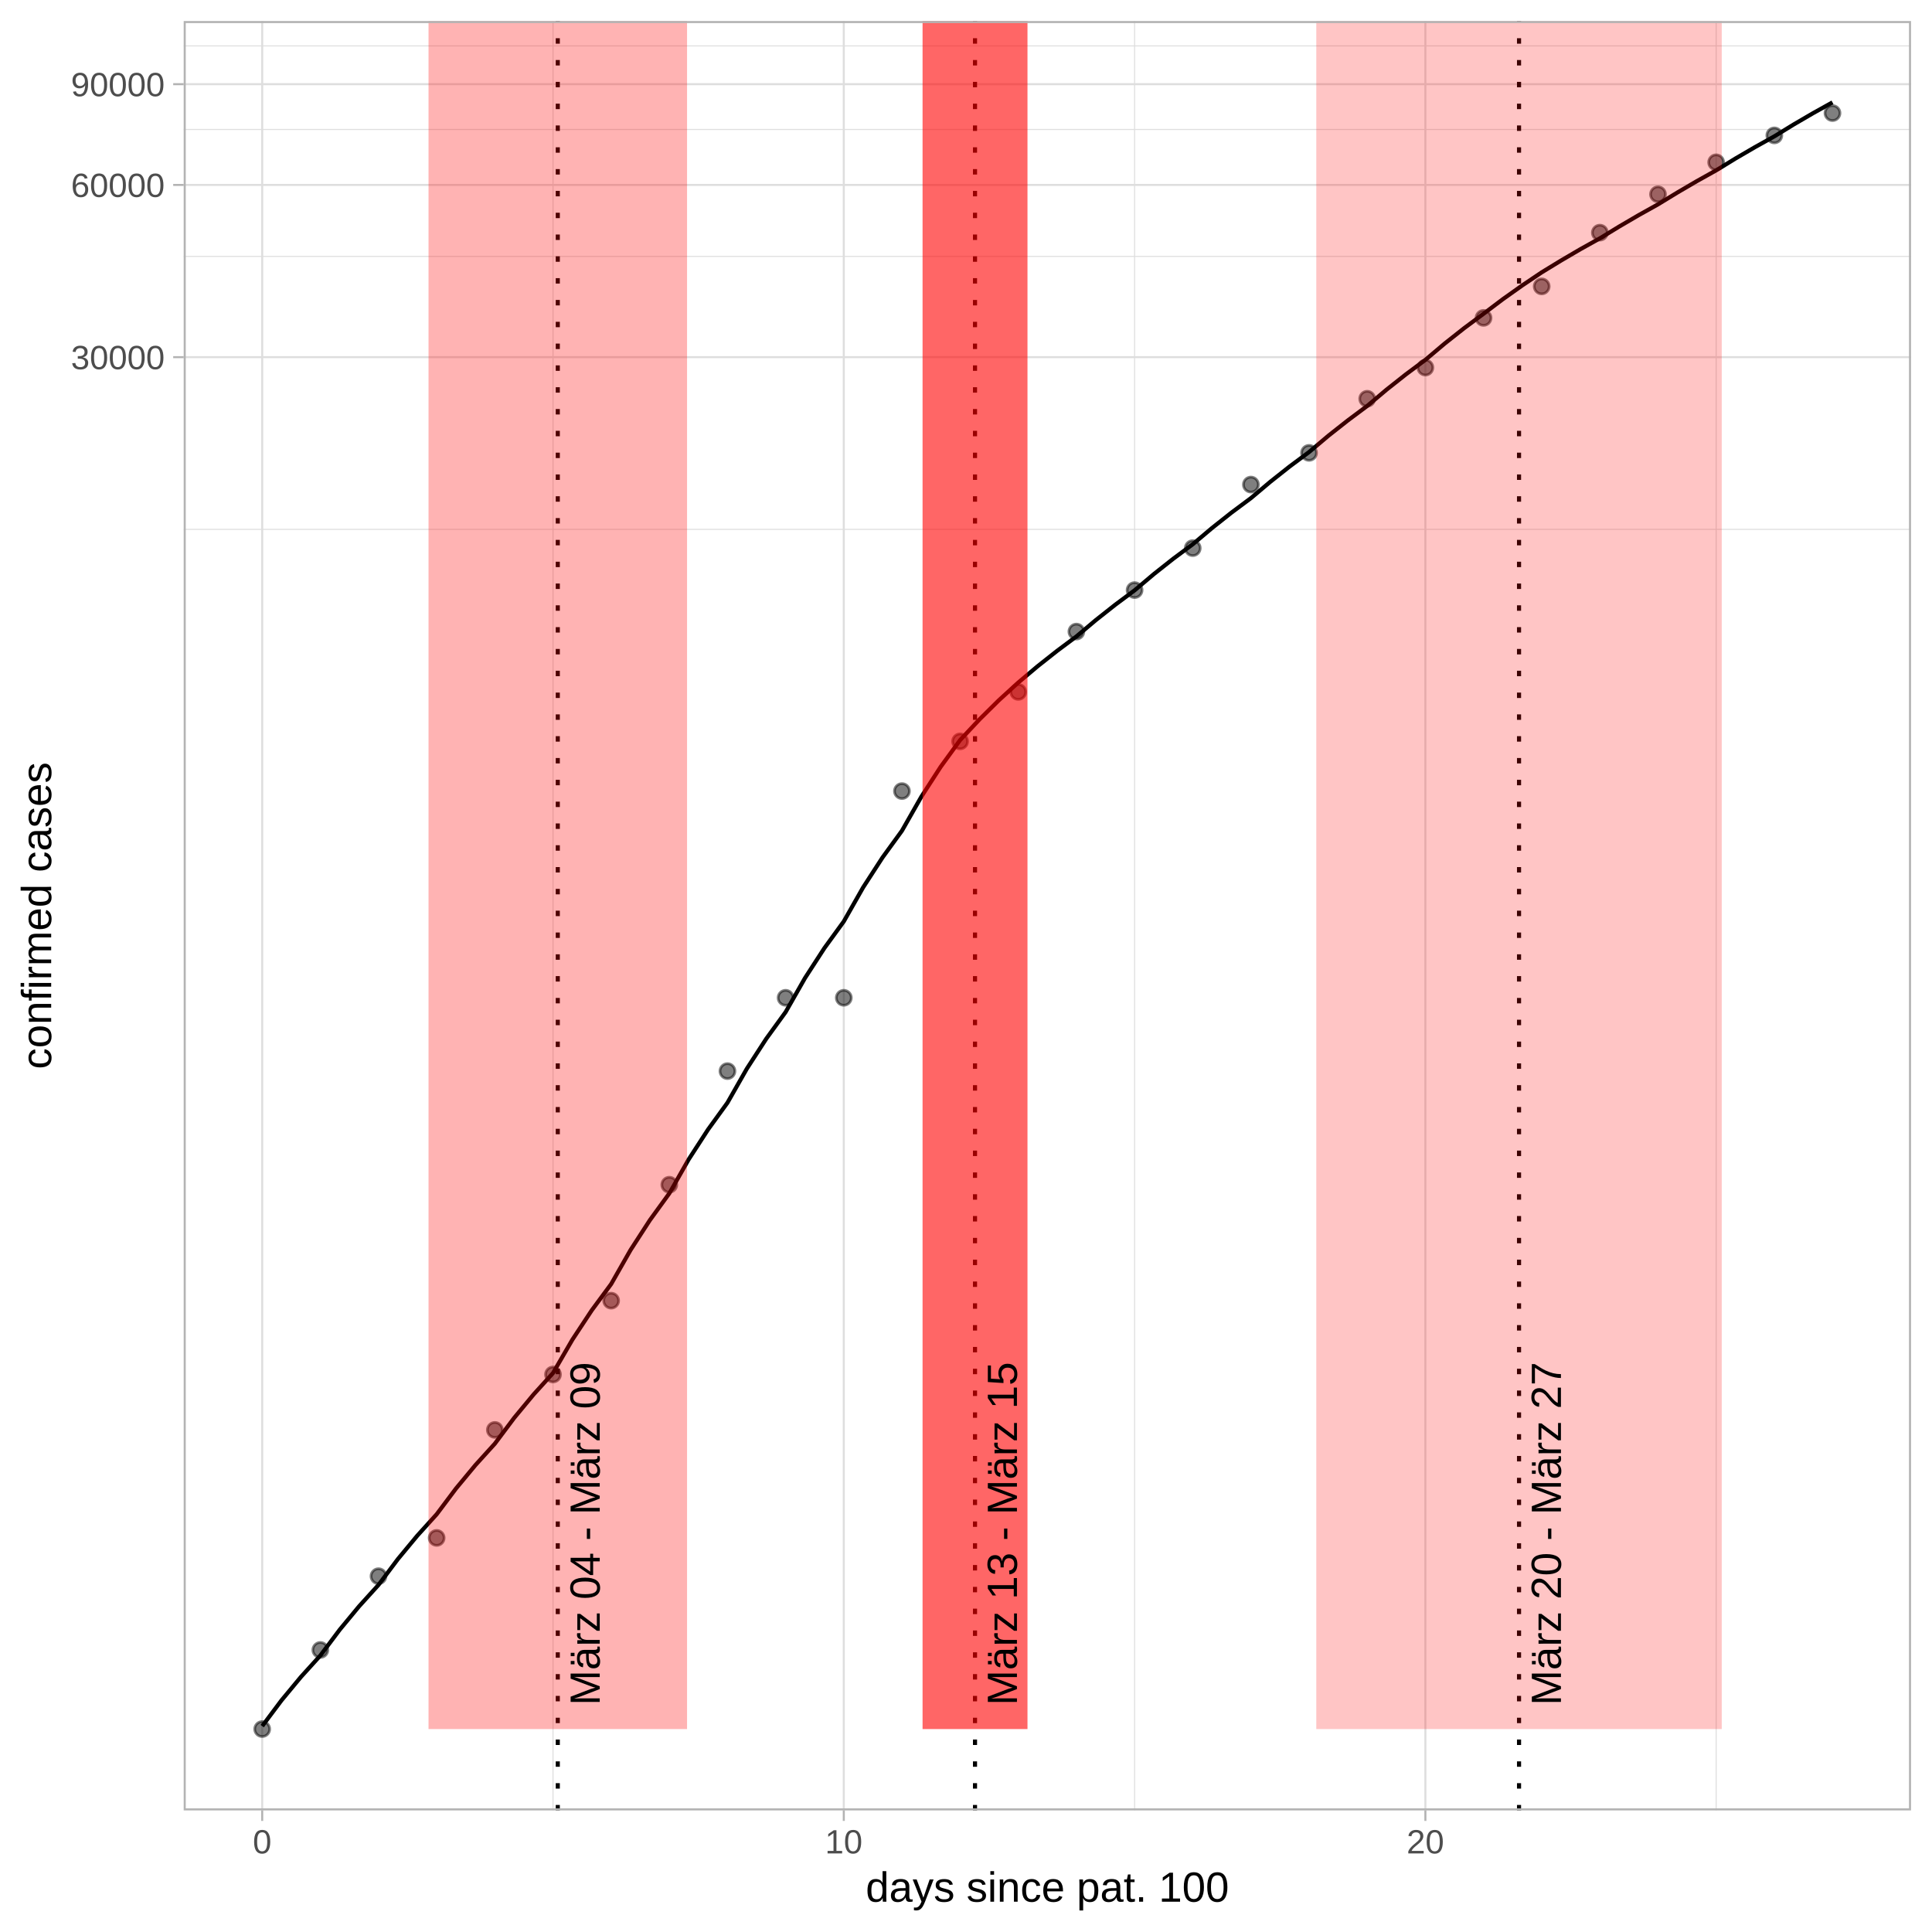
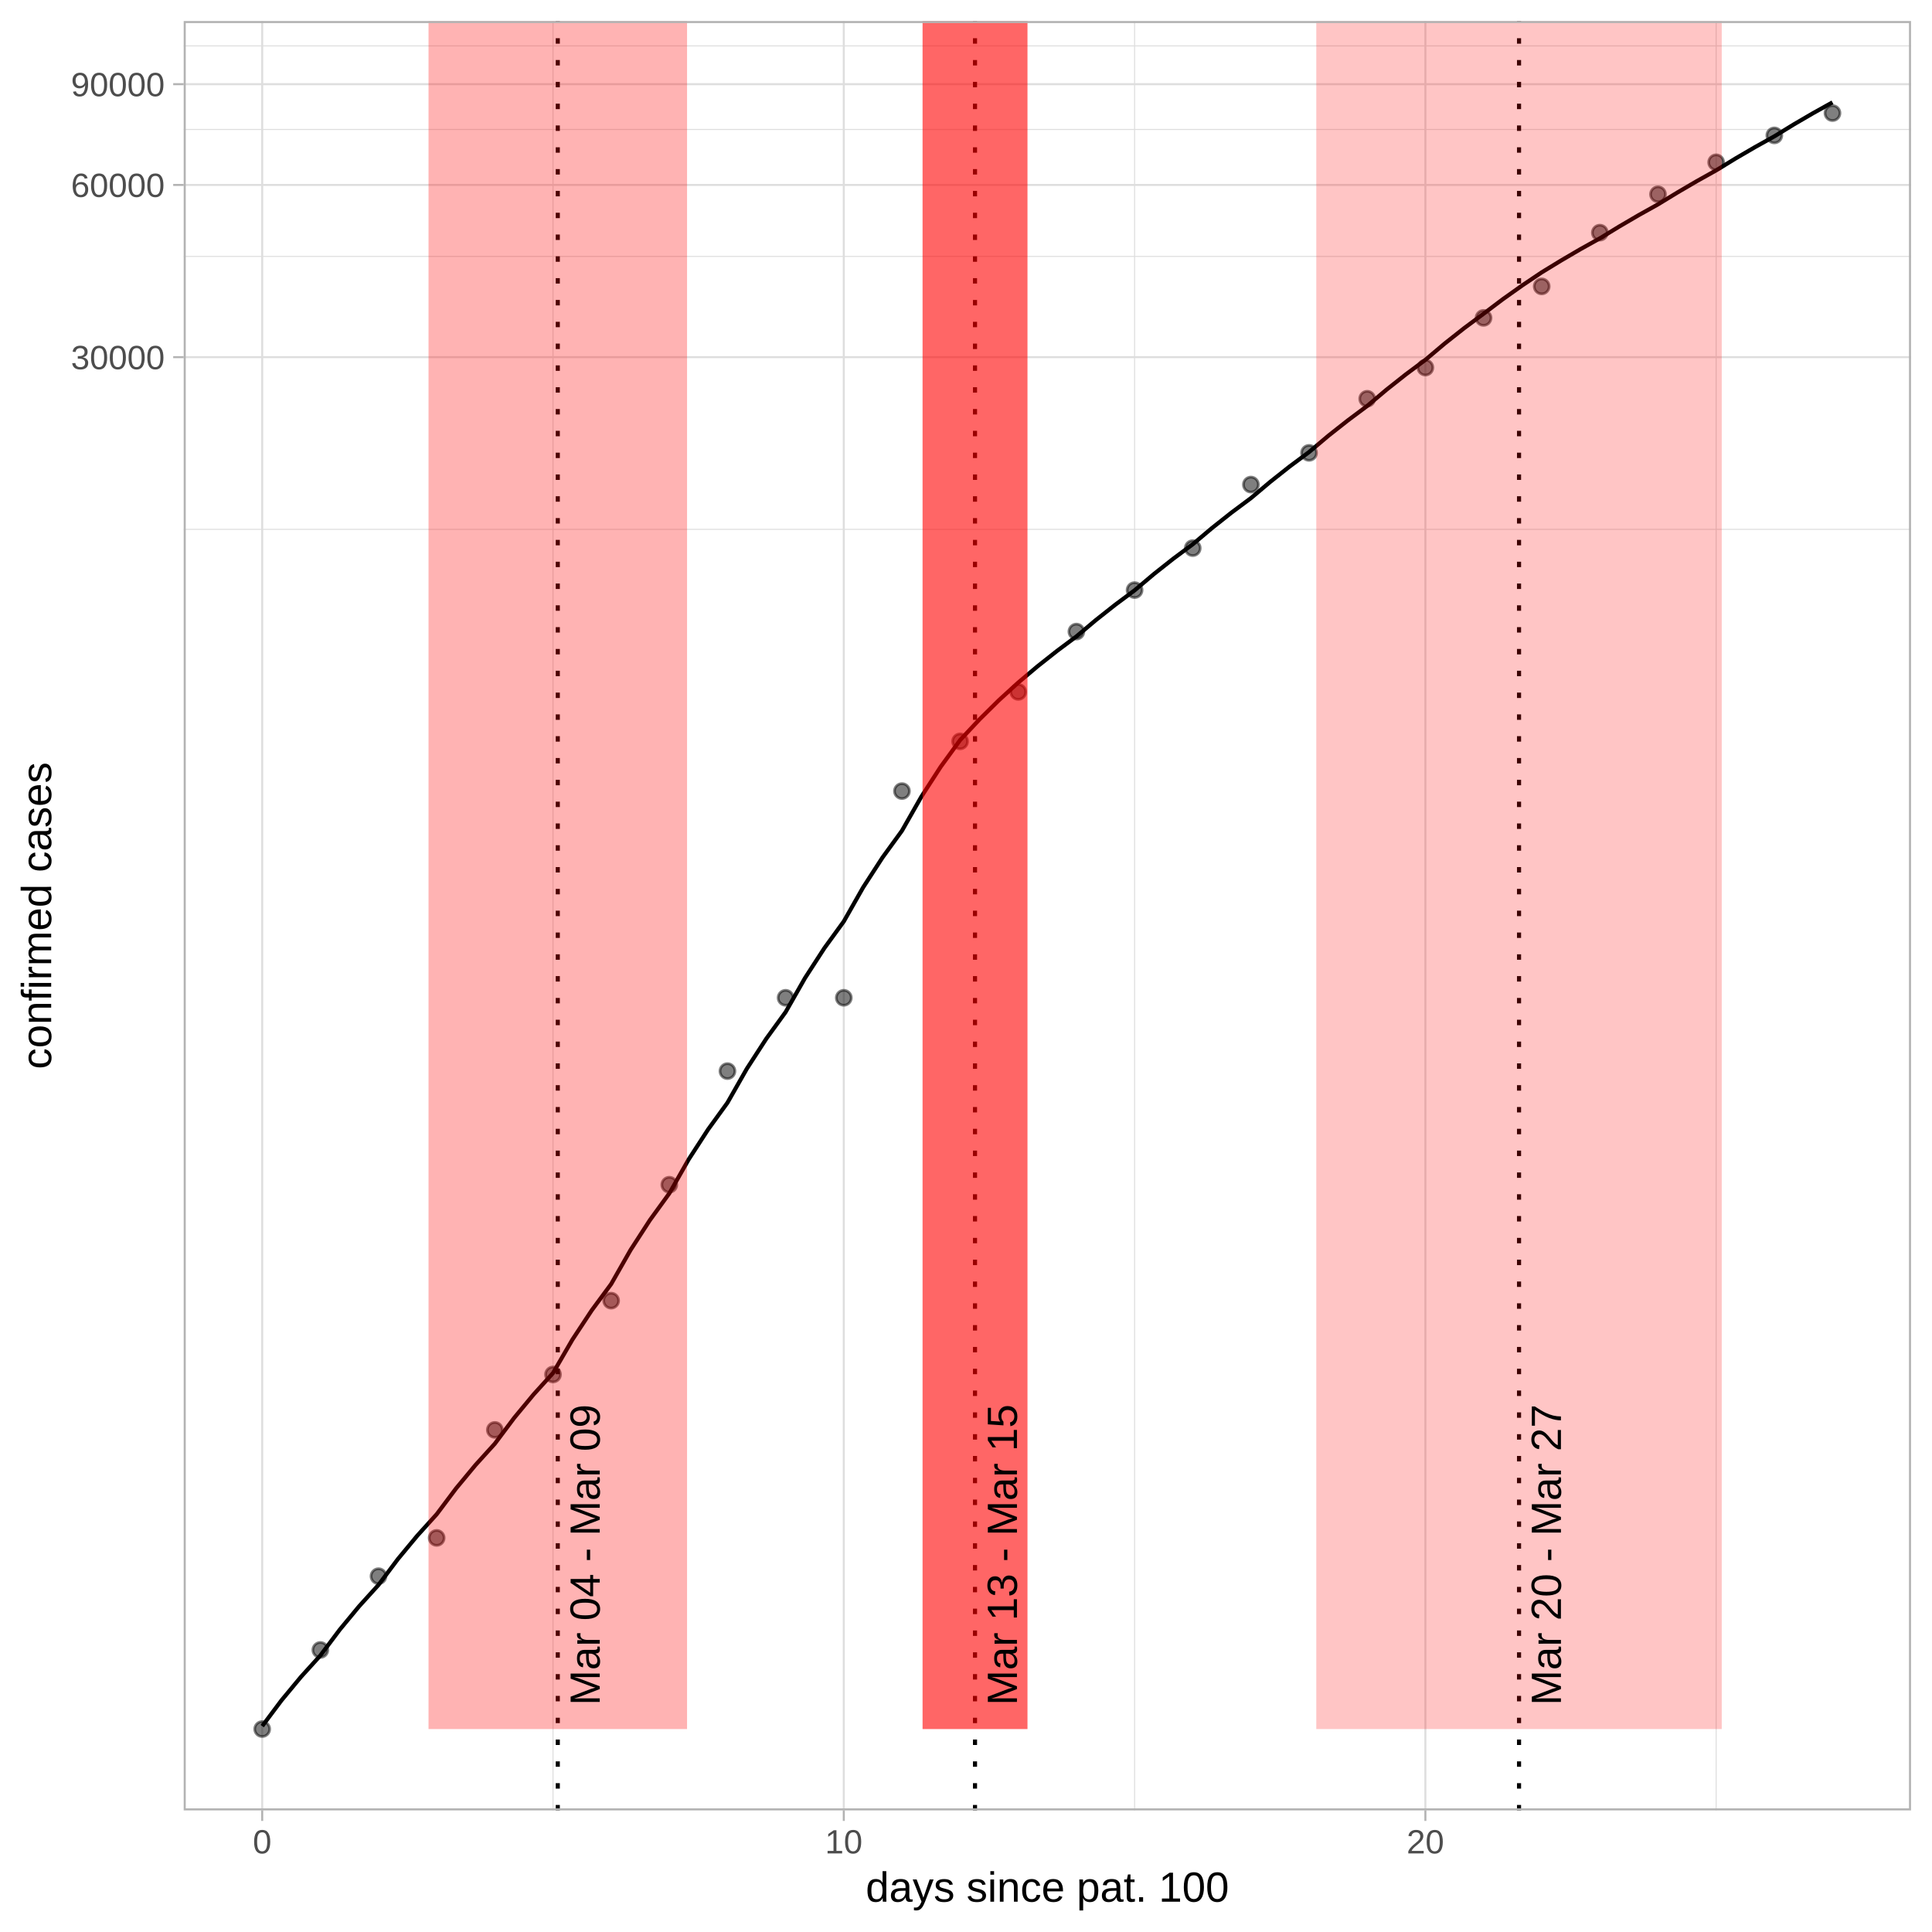
<svg xmlns="http://www.w3.org/2000/svg" viewBox="0 0 504.00 504.00">
  <defs>
    <style type="text/css">
    line, polyline, polygon, path, rect, circle {
      fill: none;
      stroke: #000000;
      stroke-linecap: round;
      stroke-linejoin: round;
      stroke-miterlimit: 10.00;
    }
  </style>
  </defs>
  <rect width="100%" height="100%" style="stroke: none; fill: #FFFFFF;" />
  <rect x="0.00" y="0.00" width="504.00" height="504.00" style="stroke-width: 1.07; stroke: #FFFFFF; fill: #FFFFFF;" />
  <defs>
    <clipPath id="cpNDcuOTJ8NDk4LjUyfDQ3Mi4yOHw1LjQ4">
      <rect x="47.92" y="5.48" width="450.61" height="466.80" />
    </clipPath>
  </defs>
  <rect x="47.92" y="5.48" width="450.61" height="466.80" style="stroke-width: 1.07; stroke: none; fill: #FFFFFF;" clip-path="url(#cpNDcuOTJ8NDk4LjUyfDQ3Mi4yOHw1LjQ4)" />
  <polyline points="47.92,138.10 498.52,138.10 " style="stroke-width: 0.27; stroke: #DEDEDE; stroke-linecap: butt;" clip-path="url(#cpNDcuOTJ8NDk4LjUyfDQ3Mi4yOHw1LjQ4)" />
  <polyline points="47.92,66.89 498.52,66.89 " style="stroke-width: 0.27; stroke: #DEDEDE; stroke-linecap: butt;" clip-path="url(#cpNDcuOTJ8NDk4LjUyfDQ3Mi4yOHw1LjQ4)" />
  <polyline points="47.92,33.78 498.52,33.78 " style="stroke-width: 0.27; stroke: #DEDEDE; stroke-linecap: butt;" clip-path="url(#cpNDcuOTJ8NDk4LjUyfDQ3Mi4yOHw1LjQ4)" />
  <polyline points="47.92,11.97 498.52,11.97 " style="stroke-width: 0.27; stroke: #DEDEDE; stroke-linecap: butt;" clip-path="url(#cpNDcuOTJ8NDk4LjUyfDQ3Mi4yOHw1LjQ4)" />
  <polyline points="144.26,472.28 144.26,5.48 " style="stroke-width: 0.27; stroke: #DEDEDE; stroke-linecap: butt;" clip-path="url(#cpNDcuOTJ8NDk4LjUyfDQ3Mi4yOHw1LjQ4)" />
  <polyline points="295.98,472.28 295.98,5.48 " style="stroke-width: 0.27; stroke: #DEDEDE; stroke-linecap: butt;" clip-path="url(#cpNDcuOTJ8NDk4LjUyfDQ3Mi4yOHw1LjQ4)" />
  <polyline points="447.69,472.28 447.69,5.48 " style="stroke-width: 0.27; stroke: #DEDEDE; stroke-linecap: butt;" clip-path="url(#cpNDcuOTJ8NDk4LjUyfDQ3Mi4yOHw1LjQ4)" />
  <polyline points="47.92,93.17 498.52,93.17 " style="stroke-width: 0.53; stroke: #DEDEDE; stroke-linecap: butt;" clip-path="url(#cpNDcuOTJ8NDk4LjUyfDQ3Mi4yOHw1LjQ4)" />
  <polyline points="47.92,48.24 498.52,48.24 " style="stroke-width: 0.53; stroke: #DEDEDE; stroke-linecap: butt;" clip-path="url(#cpNDcuOTJ8NDk4LjUyfDQ3Mi4yOHw1LjQ4)" />
  <polyline points="47.92,21.96 498.52,21.96 " style="stroke-width: 0.53; stroke: #DEDEDE; stroke-linecap: butt;" clip-path="url(#cpNDcuOTJ8NDk4LjUyfDQ3Mi4yOHw1LjQ4)" />
  <polyline points="68.40,472.28 68.40,5.48 " style="stroke-width: 0.53; stroke: #DEDEDE; stroke-linecap: butt;" clip-path="url(#cpNDcuOTJ8NDk4LjUyfDQ3Mi4yOHw1LjQ4)" />
  <polyline points="220.12,472.28 220.12,5.48 " style="stroke-width: 0.53; stroke: #DEDEDE; stroke-linecap: butt;" clip-path="url(#cpNDcuOTJ8NDk4LjUyfDQ3Mi4yOHw1LjQ4)" />
  <polyline points="371.84,472.28 371.84,5.48 " style="stroke-width: 0.53; stroke: #DEDEDE; stroke-linecap: butt;" clip-path="url(#cpNDcuOTJ8NDk4LjUyfDQ3Mi4yOHw1LjQ4)" />
  <circle cx="68.40" cy="451.06" r="1.95" style="stroke-width: 0.71; stroke: #000000; stroke-opacity: 0.50; fill: #000000; fill-opacity: 0.50;" clip-path="url(#cpNDcuOTJ8NDk4LjUyfDQ3Mi4yOHw1LjQ4)" />
  <circle cx="83.57" cy="430.42" r="1.95" style="stroke-width: 0.71; stroke: #000000; stroke-opacity: 0.50; fill: #000000; fill-opacity: 0.50;" clip-path="url(#cpNDcuOTJ8NDk4LjUyfDQ3Mi4yOHw1LjQ4)" />
  <circle cx="98.74" cy="411.18" r="1.95" style="stroke-width: 0.71; stroke: #000000; stroke-opacity: 0.50; fill: #000000; fill-opacity: 0.50;" clip-path="url(#cpNDcuOTJ8NDk4LjUyfDQ3Mi4yOHw1LjQ4)" />
  <circle cx="113.91" cy="401.19" r="1.95" style="stroke-width: 0.71; stroke: #000000; stroke-opacity: 0.50; fill: #000000; fill-opacity: 0.50;" clip-path="url(#cpNDcuOTJ8NDk4LjUyfDQ3Mi4yOHw1LjQ4)" />
  <circle cx="129.09" cy="373.02" r="1.95" style="stroke-width: 0.71; stroke: #000000; stroke-opacity: 0.50; fill: #000000; fill-opacity: 0.50;" clip-path="url(#cpNDcuOTJ8NDk4LjUyfDQ3Mi4yOHw1LjQ4)" />
  <circle cx="144.26" cy="358.56" r="1.95" style="stroke-width: 0.71; stroke: #000000; stroke-opacity: 0.50; fill: #000000; fill-opacity: 0.50;" clip-path="url(#cpNDcuOTJ8NDk4LjUyfDQ3Mi4yOHw1LjQ4)" />
  <circle cx="159.43" cy="339.30" r="1.95" style="stroke-width: 0.71; stroke: #000000; stroke-opacity: 0.50; fill: #000000; fill-opacity: 0.50;" clip-path="url(#cpNDcuOTJ8NDk4LjUyfDQ3Mi4yOHw1LjQ4)" />
  <circle cx="174.60" cy="309.06" r="1.95" style="stroke-width: 0.71; stroke: #000000; stroke-opacity: 0.50; fill: #000000; fill-opacity: 0.50;" clip-path="url(#cpNDcuOTJ8NDk4LjUyfDQ3Mi4yOHw1LjQ4)" />
  <circle cx="189.77" cy="279.42" r="1.95" style="stroke-width: 0.71; stroke: #000000; stroke-opacity: 0.50; fill: #000000; fill-opacity: 0.50;" clip-path="url(#cpNDcuOTJ8NDk4LjUyfDQ3Mi4yOHw1LjQ4)" />
  <circle cx="204.94" cy="260.29" r="1.95" style="stroke-width: 0.71; stroke: #000000; stroke-opacity: 0.50; fill: #000000; fill-opacity: 0.50;" clip-path="url(#cpNDcuOTJ8NDk4LjUyfDQ3Mi4yOHw1LjQ4)" />
  <circle cx="220.12" cy="260.29" r="1.95" style="stroke-width: 0.71; stroke: #000000; stroke-opacity: 0.50; fill: #000000; fill-opacity: 0.50;" clip-path="url(#cpNDcuOTJ8NDk4LjUyfDQ3Mi4yOHw1LjQ4)" />
  <circle cx="235.29" cy="206.37" r="1.95" style="stroke-width: 0.71; stroke: #000000; stroke-opacity: 0.50; fill: #000000; fill-opacity: 0.50;" clip-path="url(#cpNDcuOTJ8NDk4LjUyfDQ3Mi4yOHw1LjQ4)" />
  <circle cx="250.46" cy="193.40" r="1.95" style="stroke-width: 0.71; stroke: #000000; stroke-opacity: 0.50; fill: #000000; fill-opacity: 0.50;" clip-path="url(#cpNDcuOTJ8NDk4LjUyfDQ3Mi4yOHw1LjQ4)" />
  <circle cx="265.63" cy="180.50" r="1.95" style="stroke-width: 0.71; stroke: #000000; stroke-opacity: 0.50; fill: #000000; fill-opacity: 0.50;" clip-path="url(#cpNDcuOTJ8NDk4LjUyfDQ3Mi4yOHw1LjQ4)" />
  <circle cx="280.80" cy="164.76" r="1.95" style="stroke-width: 0.71; stroke: #000000; stroke-opacity: 0.50; fill: #000000; fill-opacity: 0.50;" clip-path="url(#cpNDcuOTJ8NDk4LjUyfDQ3Mi4yOHw1LjQ4)" />
  <circle cx="295.98" cy="153.94" r="1.95" style="stroke-width: 0.71; stroke: #000000; stroke-opacity: 0.50; fill: #000000; fill-opacity: 0.50;" clip-path="url(#cpNDcuOTJ8NDk4LjUyfDQ3Mi4yOHw1LjQ4)" />
  <circle cx="311.15" cy="142.99" r="1.95" style="stroke-width: 0.71; stroke: #000000; stroke-opacity: 0.50; fill: #000000; fill-opacity: 0.50;" clip-path="url(#cpNDcuOTJ8NDk4LjUyfDQ3Mi4yOHw1LjQ4)" />
  <circle cx="326.32" cy="126.41" r="1.95" style="stroke-width: 0.71; stroke: #000000; stroke-opacity: 0.50; fill: #000000; fill-opacity: 0.50;" clip-path="url(#cpNDcuOTJ8NDk4LjUyfDQ3Mi4yOHw1LjQ4)" />
  <circle cx="341.49" cy="118.14" r="1.95" style="stroke-width: 0.71; stroke: #000000; stroke-opacity: 0.50; fill: #000000; fill-opacity: 0.50;" clip-path="url(#cpNDcuOTJ8NDk4LjUyfDQ3Mi4yOHw1LjQ4)" />
  <circle cx="356.66" cy="104.02" r="1.95" style="stroke-width: 0.71; stroke: #000000; stroke-opacity: 0.50; fill: #000000; fill-opacity: 0.50;" clip-path="url(#cpNDcuOTJ8NDk4LjUyfDQ3Mi4yOHw1LjQ4)" />
  <circle cx="371.84" cy="95.89" r="1.95" style="stroke-width: 0.71; stroke: #000000; stroke-opacity: 0.50; fill: #000000; fill-opacity: 0.50;" clip-path="url(#cpNDcuOTJ8NDk4LjUyfDQ3Mi4yOHw1LjQ4)" />
  <circle cx="387.01" cy="82.93" r="1.95" style="stroke-width: 0.71; stroke: #000000; stroke-opacity: 0.50; fill: #000000; fill-opacity: 0.50;" clip-path="url(#cpNDcuOTJ8NDk4LjUyfDQ3Mi4yOHw1LjQ4)" />
  <circle cx="402.18" cy="74.71" r="1.95" style="stroke-width: 0.71; stroke: #000000; stroke-opacity: 0.50; fill: #000000; fill-opacity: 0.50;" clip-path="url(#cpNDcuOTJ8NDk4LjUyfDQ3Mi4yOHw1LjQ4)" />
  <circle cx="417.35" cy="60.69" r="1.95" style="stroke-width: 0.71; stroke: #000000; stroke-opacity: 0.50; fill: #000000; fill-opacity: 0.50;" clip-path="url(#cpNDcuOTJ8NDk4LjUyfDQ3Mi4yOHw1LjQ4)" />
  <circle cx="432.52" cy="50.68" r="1.95" style="stroke-width: 0.71; stroke: #000000; stroke-opacity: 0.50; fill: #000000; fill-opacity: 0.50;" clip-path="url(#cpNDcuOTJ8NDk4LjUyfDQ3Mi4yOHw1LjQ4)" />
  <circle cx="447.69" cy="42.34" r="1.95" style="stroke-width: 0.71; stroke: #000000; stroke-opacity: 0.50; fill: #000000; fill-opacity: 0.50;" clip-path="url(#cpNDcuOTJ8NDk4LjUyfDQ3Mi4yOHw1LjQ4)" />
  <circle cx="462.87" cy="35.32" r="1.95" style="stroke-width: 0.71; stroke: #000000; stroke-opacity: 0.50; fill: #000000; fill-opacity: 0.50;" clip-path="url(#cpNDcuOTJ8NDk4LjUyfDQ3Mi4yOHw1LjQ4)" />
  <circle cx="478.04" cy="29.50" r="1.95" style="stroke-width: 0.71; stroke: #000000; stroke-opacity: 0.50; fill: #000000; fill-opacity: 0.50;" clip-path="url(#cpNDcuOTJ8NDk4LjUyfDQ3Mi4yOHw1LjQ4)" />
  <polyline points="68.40,450.29 73.45,443.55 78.51,437.45 83.57,431.87 88.63,425.13 93.68,419.03 98.74,413.45 103.80,406.71 108.86,400.61 113.91,395.03 118.97,388.29 124.03,382.19 129.09,376.61 134.14,369.87 139.20,363.77 144.26,358.19 149.31,349.49 154.37,341.82 159.43,334.97 164.49,326.09 169.54,318.29 174.60,311.32 179.66,302.44 184.72,294.64 189.77,287.67 194.83,278.79 199.89,270.98 204.94,264.02 210.00,255.14 215.06,247.33 220.12,240.37 225.17,231.49 230.23,223.68 235.29,216.72 240.35,207.84 245.40,200.03 250.46,193.07 255.52,187.67 260.57,182.68 265.63,178.06 270.69,173.80 275.75,169.80 280.80,166.03 285.86,161.77 290.92,157.77 295.98,154.00 301.03,149.74 306.09,145.74 311.15,141.98 316.21,137.72 321.26,133.72 326.32,129.95 331.38,125.69 336.43,121.69 341.49,117.93 346.55,113.66 351.61,109.67 356.66,105.90 361.72,101.64 366.78,97.64 371.84,93.87 376.89,89.61 381.95,85.61 387.01,81.85 392.06,78.04 397.12,74.45 402.18,71.05 407.24,67.96 412.29,65.00 417.35,62.18 422.41,59.09 427.47,56.13 432.52,53.31 437.58,50.22 442.64,47.26 447.69,44.44 452.75,41.34 457.81,38.39 462.87,35.57 467.92,32.47 472.98,29.52 478.04,26.70 " style="stroke-width: 1.07; stroke-linecap: butt;" clip-path="url(#cpNDcuOTJ8NDk4LjUyfDQ3Mi4yOHw1LjQ4)" />
  <polyline points="145.51,472.28 145.51,154.29 145.51,109.61 145.51,83.41 145.51,64.80 145.51,50.36 145.51,38.56 145.51,28.58 145.51,19.93 145.51,12.30 145.51,5.48 " style="stroke-width: 1.07; stroke-dasharray: 1.42,4.27; stroke-linecap: butt;" clip-path="url(#cpNDcuOTJ8NDk4LjUyfDQ3Mi4yOHw1LjQ4)" />
  <polyline points="254.35,472.28 254.35,154.29 254.35,109.61 254.35,83.41 254.35,64.80 254.35,50.36 254.35,38.56 254.35,28.58 254.35,19.93 254.35,12.30 254.35,5.48 " style="stroke-width: 1.07; stroke-dasharray: 1.42,4.27; stroke-linecap: butt;" clip-path="url(#cpNDcuOTJ8NDk4LjUyfDQ3Mi4yOHw1LjQ4)" />
  <polyline points="396.27,472.28 396.27,154.29 396.27,109.61 396.27,83.41 396.27,64.80 396.27,50.36 396.27,38.56 396.27,28.58 396.27,19.93 396.27,12.30 396.27,5.48 " style="stroke-width: 1.07; stroke-dasharray: 1.42,4.27; stroke-linecap: butt;" clip-path="url(#cpNDcuOTJ8NDk4LjUyfDQ3Mi4yOHw1LjQ4)" />
  <polygon points="111.79,5.48 116.61,5.48 121.43,5.48 126.24,5.48 131.06,5.48 135.88,5.48 140.69,5.48 145.51,5.48 150.33,5.48 155.15,5.48 159.96,5.48 164.78,5.48 169.60,5.48 174.41,5.48 179.23,5.48 179.23,13.11 179.23,21.75 179.23,31.73 179.23,43.52 179.23,57.96 179.23,76.56 179.23,102.74 179.23,147.36 179.23,451.06 174.41,451.06 169.60,451.06 164.78,451.06 159.96,451.06 155.15,451.06 150.33,451.06 145.51,451.06 140.69,451.06 135.88,451.06 131.06,451.06 126.24,451.06 121.43,451.06 116.61,451.06 111.79,451.06 111.79,147.36 111.79,102.74 111.79,76.56 111.79,57.96 111.79,43.52 111.79,31.73 111.79,21.75 111.79,13.11 111.79,5.48 " style="stroke-width: 1.07; stroke: none; fill: #FF0000; fill-opacity: 0.30;" clip-path="url(#cpNDcuOTJ8NDk4LjUyfDQ3Mi4yOHw1LjQ4)" />
  <polygon points="240.67,5.48 245.23,5.48 249.79,5.48 254.35,5.48 258.92,5.48 263.48,5.48 268.04,5.48 268.04,13.11 268.04,21.75 268.04,31.73 268.04,43.52 268.04,57.96 268.04,76.56 268.04,102.74 268.04,147.36 268.04,451.06 263.48,451.06 258.92,451.06 254.35,451.06 249.79,451.06 245.23,451.06 240.67,451.06 240.67,147.36 240.67,102.74 240.67,76.56 240.67,57.96 240.67,43.52 240.67,31.73 240.67,21.75 240.67,13.11 240.67,5.48 " style="stroke-width: 1.07; stroke: none; fill: #FF0000; fill-opacity: 0.60;" clip-path="url(#cpNDcuOTJ8NDk4LjUyfDQ3Mi4yOHw1LjQ4)" />
  <polygon points="343.38,5.48 347.98,5.48 352.58,5.48 357.18,5.48 361.78,5.48 366.38,5.48 370.97,5.48 375.57,5.48 380.17,5.48 384.77,5.48 389.37,5.48 393.97,5.48 398.57,5.48 403.16,5.48 407.76,5.48 412.36,5.48 416.96,5.48 421.56,5.48 426.16,5.48 430.76,5.48 435.36,5.48 439.95,5.48 444.55,5.48 449.15,5.48 449.15,13.11 449.15,21.75 449.15,31.73 449.15,43.52 449.15,57.96 449.15,76.56 449.15,102.74 449.15,147.36 449.15,451.06 444.55,451.06 439.95,451.06 435.36,451.06 430.76,451.06 426.16,451.06 421.56,451.06 416.96,451.06 412.36,451.06 407.76,451.06 403.16,451.06 398.57,451.06 393.97,451.06 389.37,451.06 384.77,451.06 380.17,451.06 375.57,451.06 370.97,451.06 366.38,451.06 361.78,451.06 357.18,451.06 352.58,451.06 347.98,451.06 343.38,451.06 343.38,147.36 343.38,102.74 343.38,76.56 343.38,57.96 343.38,43.52 343.38,31.73 343.38,21.75 343.38,13.11 343.38,5.48 " style="stroke-width: 1.07; stroke: none; fill: #FF0000; fill-opacity: 0.23;" clip-path="url(#cpNDcuOTJ8NDk4LjUyfDQ3Mi4yOHw1LjQ4)" />
  <g clip-path="url(#cpNDcuOTJ8NDk4LjUyfDQ3Mi4yOHw1LjQ4)">
-     <text transform="translate(156.45,444.88) rotate(-90)" style="font-size: 11.04px; font-family: Arial;" textLength="95.70px" lengthAdjust="spacing">März 04  -  März 09</text>
+     <text transform="translate(156.45,444.88) rotate(-90)" style="font-size: 11.04px; font-family: Arial;" textLength="84.66px" lengthAdjust="spacing">Mar 04  -  Mar 09</text>
  </g>
  <g clip-path="url(#cpNDcuOTJ8NDk4LjUyfDQ3Mi4yOHw1LjQ4)">
-     <text transform="translate(265.29,444.88) rotate(-90)" style="font-size: 11.04px; font-family: Arial;" textLength="95.70px" lengthAdjust="spacing">März 13  -  März 15</text>
+     <text transform="translate(265.29,444.88) rotate(-90)" style="font-size: 11.04px; font-family: Arial;" textLength="84.66px" lengthAdjust="spacing">Mar 13  -  Mar 15</text>
  </g>
  <g clip-path="url(#cpNDcuOTJ8NDk4LjUyfDQ3Mi4yOHw1LjQ4)">
-     <text transform="translate(407.20,444.88) rotate(-90)" style="font-size: 11.04px; font-family: Arial;" textLength="95.70px" lengthAdjust="spacing">März 20  -  März 27</text>
+     <text transform="translate(407.20,444.88) rotate(-90)" style="font-size: 11.04px; font-family: Arial;" textLength="84.66px" lengthAdjust="spacing">Mar 20  -  Mar 27</text>
  </g>
  <rect x="47.92" y="5.48" width="450.61" height="466.80" style="stroke-width: 1.07; stroke: #B3B3B3;" clip-path="url(#cpNDcuOTJ8NDk4LjUyfDQ3Mi4yOHw1LjQ4)" />
  <defs>
    <clipPath id="cpMC4wMHw1MDQuMDB8NTA0LjAwfDAuMDA=">
      <rect x="0.00" y="0.00" width="504.00" height="504.00" />
    </clipPath>
  </defs>
  <g clip-path="url(#cpMC4wMHw1MDQuMDB8NTA0LjAwfDAuMDA=)">
    <text x="18.51" y="96.32" style="font-size: 8.80px; fill: #4D4D4D; font-family: Arial;" textLength="24.47px" lengthAdjust="spacing">30000</text>
  </g>
  <g clip-path="url(#cpMC4wMHw1MDQuMDB8NTA0LjAwfDAuMDA=)">
    <text x="18.51" y="51.39" style="font-size: 8.80px; fill: #4D4D4D; font-family: Arial;" textLength="24.47px" lengthAdjust="spacing">60000</text>
  </g>
  <g clip-path="url(#cpMC4wMHw1MDQuMDB8NTA0LjAwfDAuMDA=)">
    <text x="18.51" y="25.11" style="font-size: 8.80px; fill: #4D4D4D; font-family: Arial;" textLength="24.47px" lengthAdjust="spacing">90000</text>
  </g>
  <polyline points="45.18,93.17 47.92,93.17 " style="stroke-width: 0.53; stroke: #B3B3B3; stroke-linecap: butt;" clip-path="url(#cpMC4wMHw1MDQuMDB8NTA0LjAwfDAuMDA=)" />
  <polyline points="45.18,48.24 47.92,48.24 " style="stroke-width: 0.53; stroke: #B3B3B3; stroke-linecap: butt;" clip-path="url(#cpMC4wMHw1MDQuMDB8NTA0LjAwfDAuMDA=)" />
  <polyline points="45.18,21.96 47.92,21.96 " style="stroke-width: 0.53; stroke: #B3B3B3; stroke-linecap: butt;" clip-path="url(#cpMC4wMHw1MDQuMDB8NTA0LjAwfDAuMDA=)" />
  <polyline points="68.40,475.02 68.40,472.28 " style="stroke-width: 0.53; stroke: #B3B3B3; stroke-linecap: butt;" clip-path="url(#cpMC4wMHw1MDQuMDB8NTA0LjAwfDAuMDA=)" />
  <polyline points="220.12,475.02 220.12,472.28 " style="stroke-width: 0.53; stroke: #B3B3B3; stroke-linecap: butt;" clip-path="url(#cpMC4wMHw1MDQuMDB8NTA0LjAwfDAuMDA=)" />
  <polyline points="371.84,475.02 371.84,472.28 " style="stroke-width: 0.53; stroke: #B3B3B3; stroke-linecap: butt;" clip-path="url(#cpMC4wMHw1MDQuMDB8NTA0LjAwfDAuMDA=)" />
  <g clip-path="url(#cpMC4wMHw1MDQuMDB8NTA0LjAwfDAuMDA=)">
    <text x="65.95" y="483.51" style="font-size: 8.80px; fill: #4D4D4D; font-family: Arial;" textLength="4.89px" lengthAdjust="spacing">0</text>
  </g>
  <g clip-path="url(#cpMC4wMHw1MDQuMDB8NTA0LjAwfDAuMDA=)">
    <text x="215.22" y="483.51" style="font-size: 8.80px; fill: #4D4D4D; font-family: Arial;" textLength="9.79px" lengthAdjust="spacing">10</text>
  </g>
  <g clip-path="url(#cpMC4wMHw1MDQuMDB8NTA0LjAwfDAuMDA=)">
    <text x="366.94" y="483.51" style="font-size: 8.80px; fill: #4D4D4D; font-family: Arial;" textLength="9.79px" lengthAdjust="spacing">20</text>
  </g>
  <g clip-path="url(#cpMC4wMHw1MDQuMDB8NTA0LjAwfDAuMDA=)">
    <text x="225.83" y="496.10" style="font-size: 11.00px; font-family: Arial;" textLength="94.78px" lengthAdjust="spacing">days since pat. 100</text>
  </g>
  <g clip-path="url(#cpMC4wMHw1MDQuMDB8NTA0LjAwfDAuMDA=)">
    <text transform="translate(13.35,278.92) rotate(-90)" style="font-size: 11.00px; font-family: Arial;" textLength="80.09px" lengthAdjust="spacing">confirmed cases</text>
  </g>
</svg>
